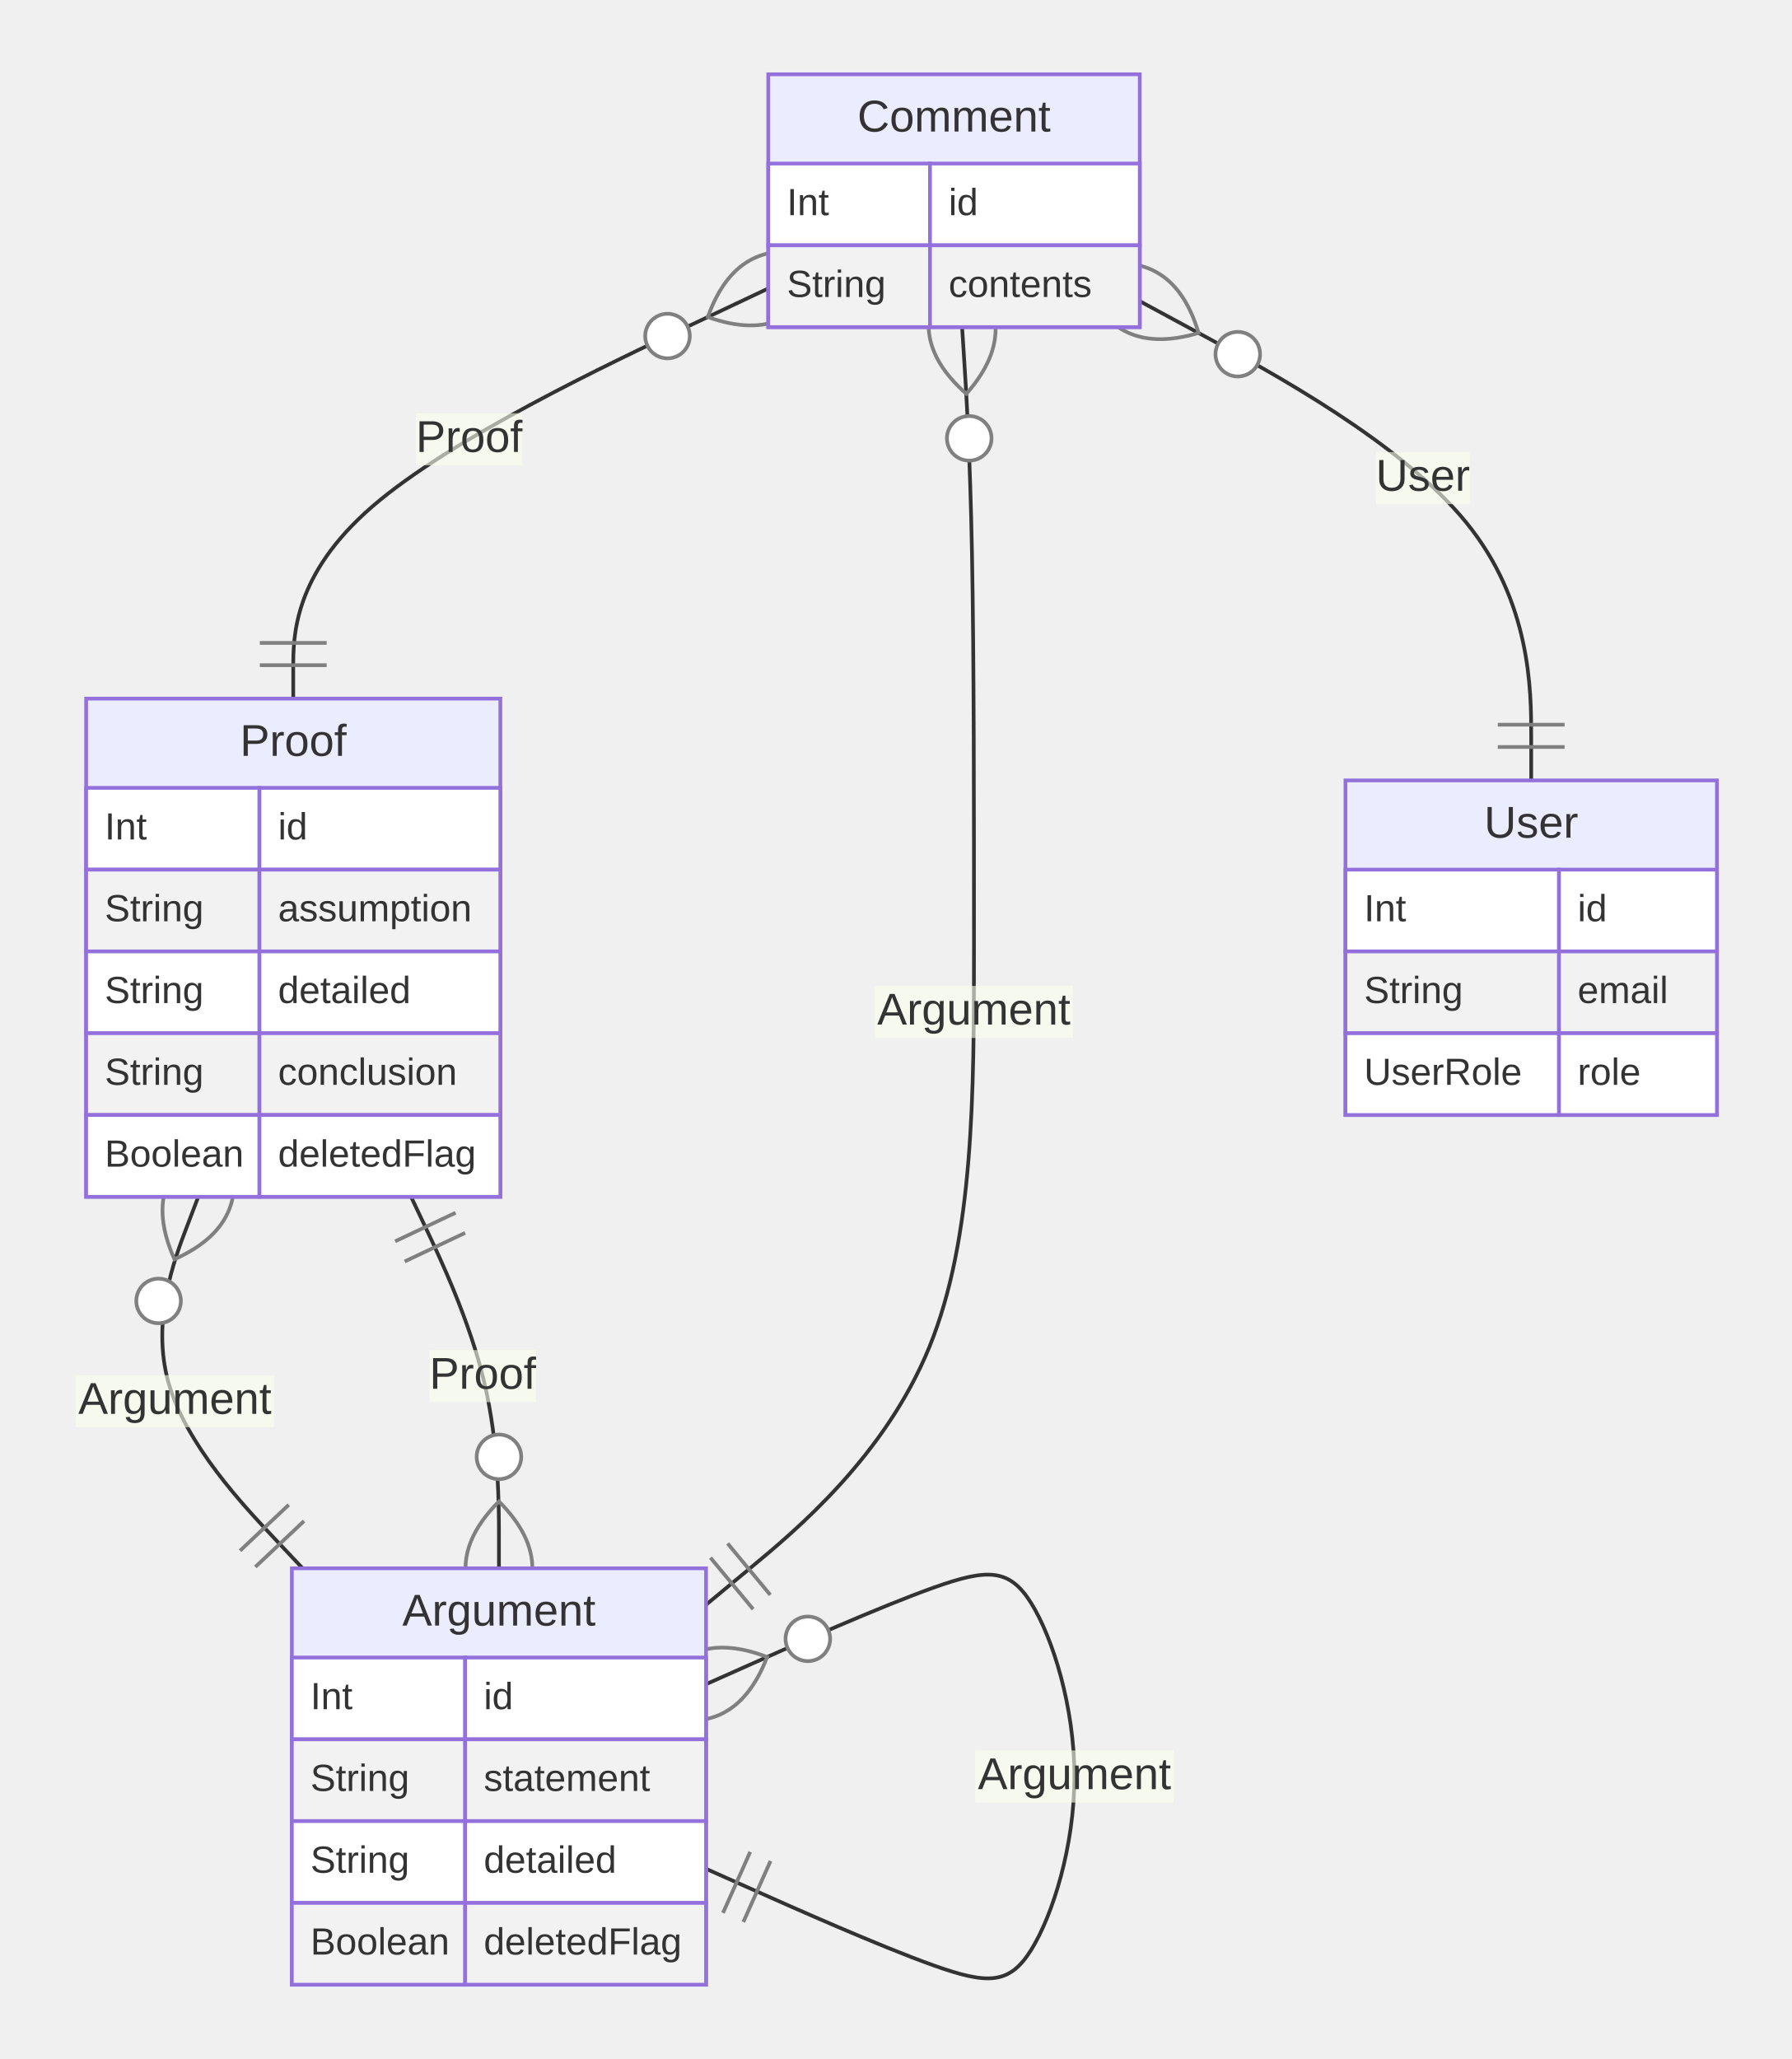
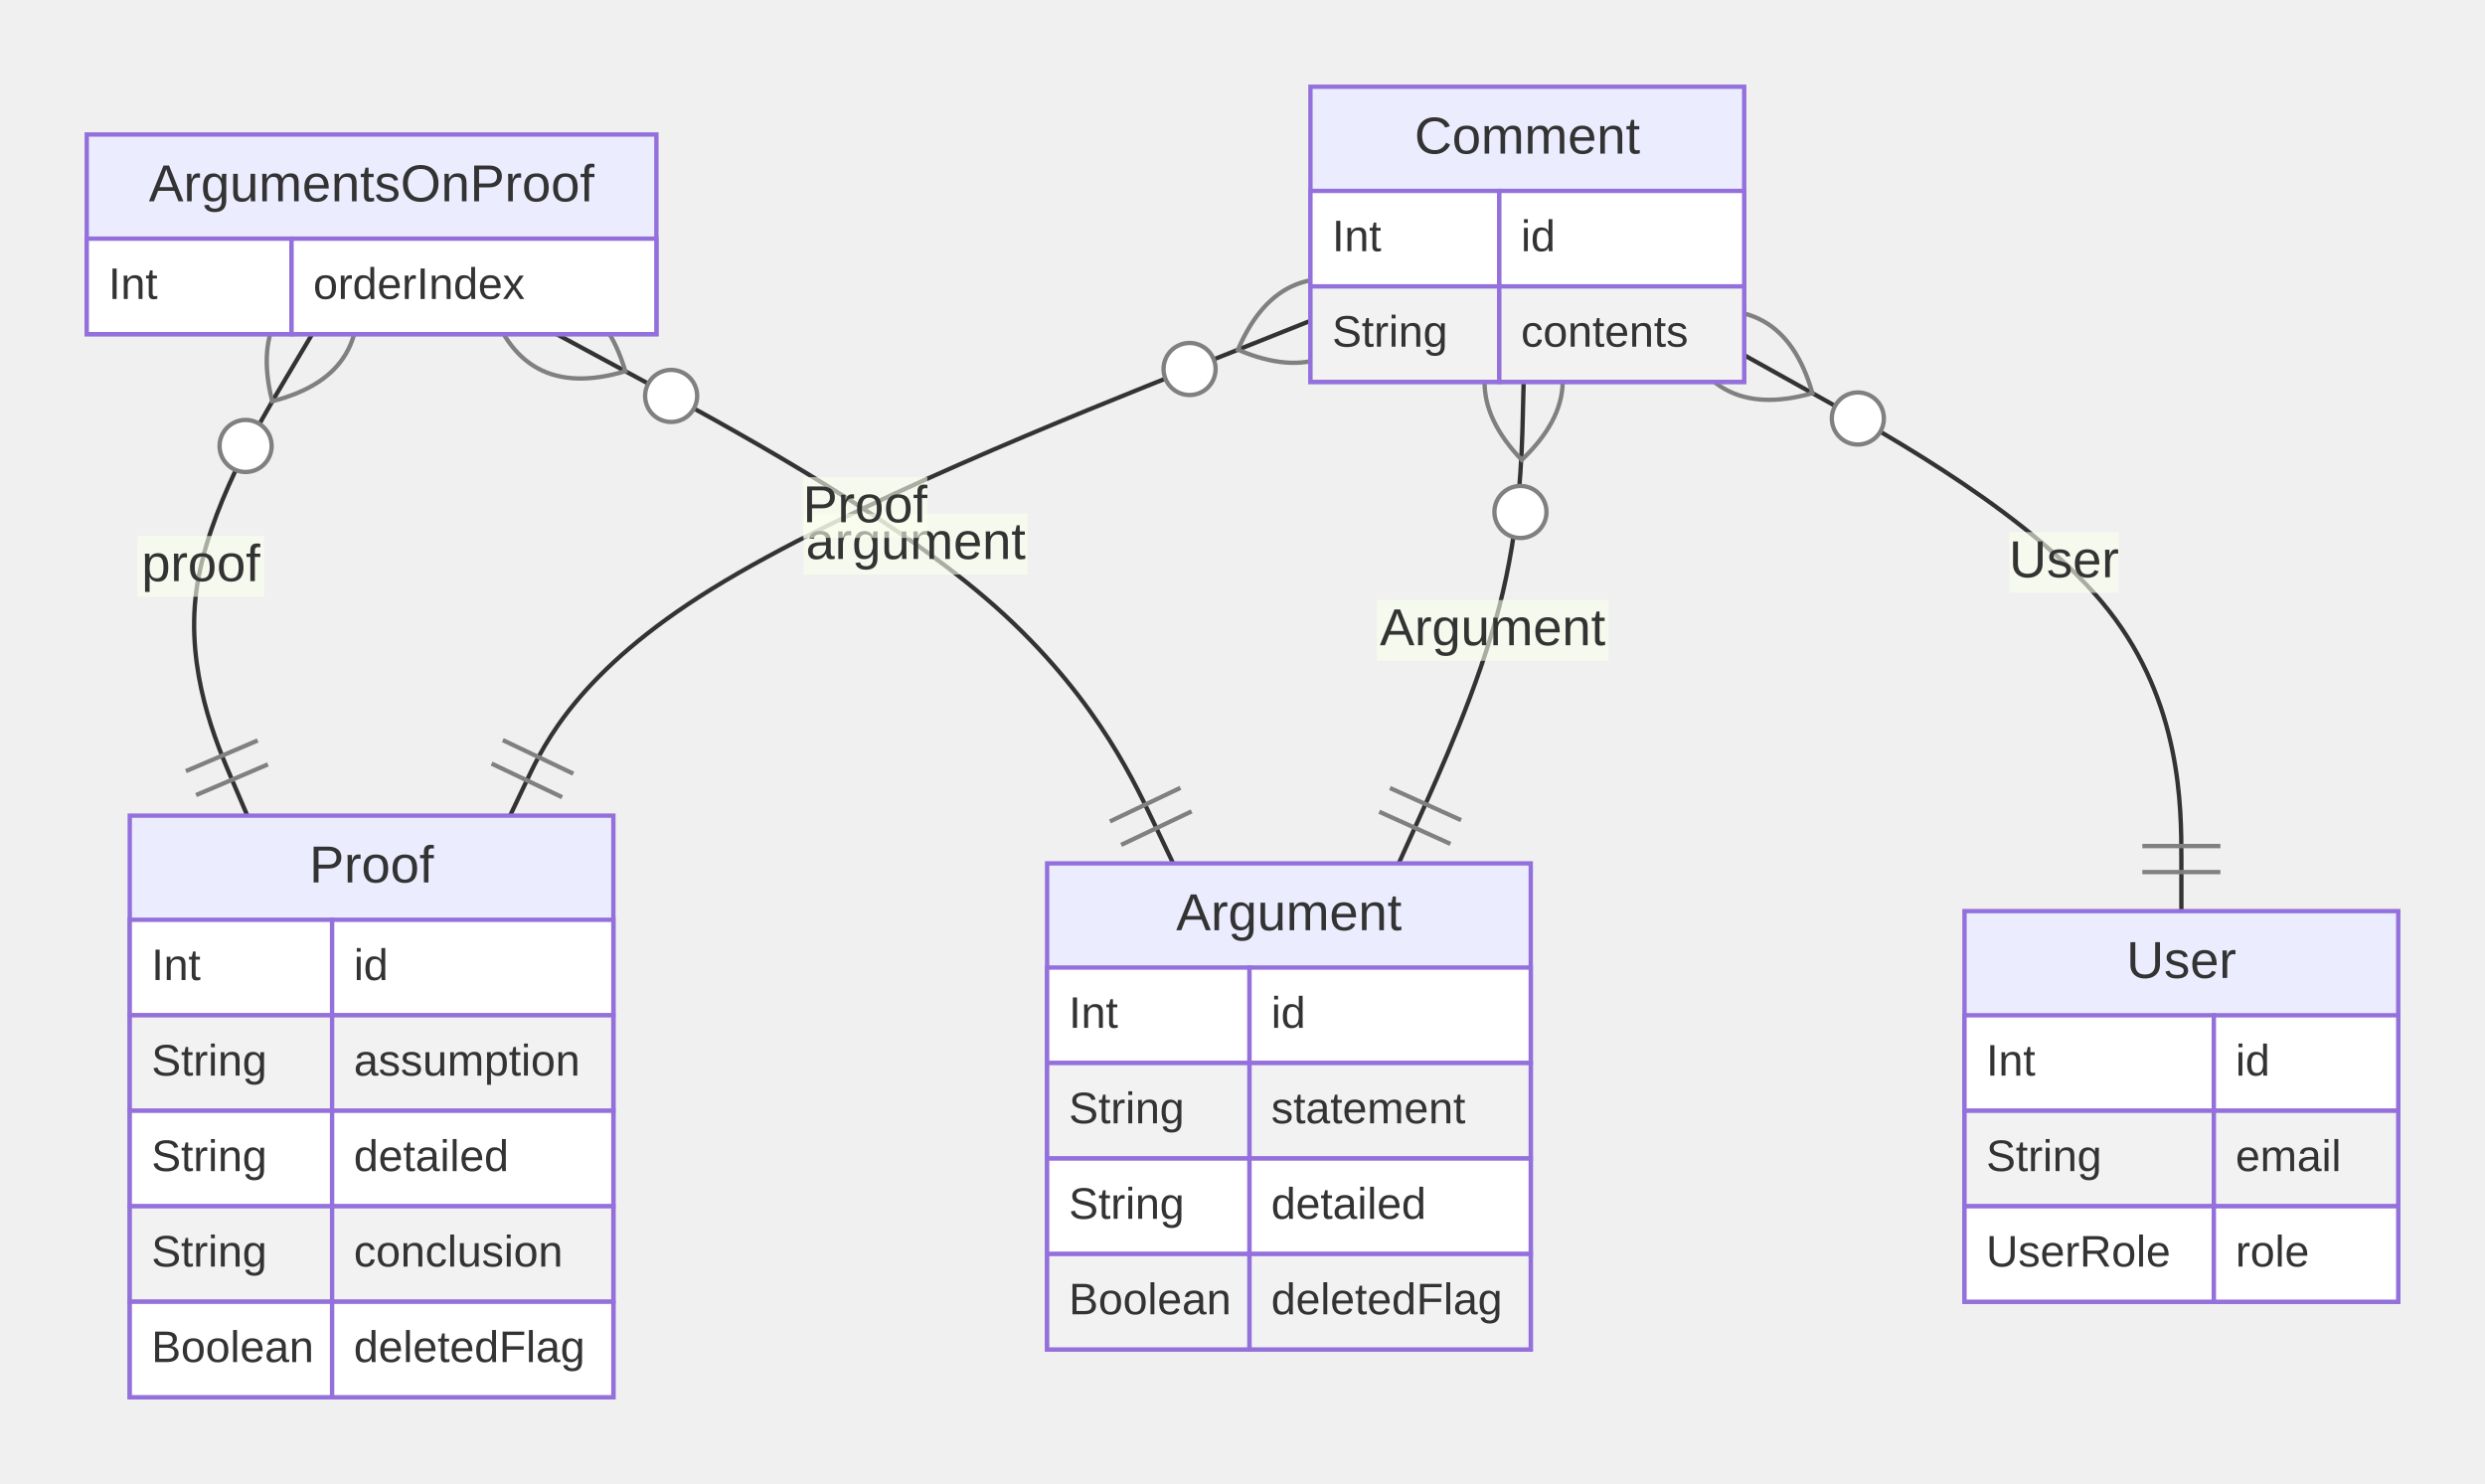
- <svg xmlns="http://www.w3.org/2000/svg" id="mermaid-svg" width="undefined" height="undefined" style="max-width: 482.188px;" viewBox="-3.188 0 482.188 554.219">
+ <svg xmlns="http://www.w3.org/2000/svg" id="mermaid-svg" width="undefined" height="undefined" style="max-width: 572.914px;" viewBox="0 0 572.914 342.141">
  <style>#mermaid-svg{font-family:"trebuchet ms",verdana,arial,sans-serif;font-size:16px;fill:#333;}#mermaid-svg .error-icon{fill:#552222;}#mermaid-svg .error-text{fill:#552222;stroke:#552222;}#mermaid-svg .edge-thickness-normal{stroke-width:2px;}#mermaid-svg .edge-thickness-thick{stroke-width:3.5px;}#mermaid-svg .edge-pattern-solid{stroke-dasharray:0;}#mermaid-svg .edge-pattern-dashed{stroke-dasharray:3;}#mermaid-svg .edge-pattern-dotted{stroke-dasharray:2;}#mermaid-svg .marker{fill:#333333;}#mermaid-svg .marker.cross{stroke:#333333;}#mermaid-svg svg{font-family:"trebuchet ms",verdana,arial,sans-serif;font-size:16px;}#mermaid-svg .entityBox{fill:#ECECFF;stroke:#9370DB;}#mermaid-svg .attributeBoxOdd{fill:#ffffff;stroke:#9370DB;}#mermaid-svg .attributeBoxEven{fill:#f2f2f2;stroke:#9370DB;}#mermaid-svg .relationshipLabelBox{fill:hsl(80,100%,96.275%);opacity:0.7;background-color:hsl(80,100%,96.275%);}#mermaid-svg .relationshipLabelBox rect{opacity:0.5;}#mermaid-svg .relationshipLine{stroke:#333333;}#mermaid-svg:root{--mermaid-font-family:"trebuchet ms",verdana,arial,sans-serif;}#mermaid-svg er{fill:apa;}</style>
  <g />
  <defs>
    <marker id="ONLY_ONE_START" refX="0" refY="9" markerWidth="18" markerHeight="18" orient="auto">
      <path stroke="gray" fill="none" d="M9,0 L9,18 M15,0 L15,18" />
    </marker>
  </defs>
  <defs>
    <marker id="ONLY_ONE_END" refX="18" refY="9" markerWidth="18" markerHeight="18" orient="auto">
      <path stroke="gray" fill="none" d="M3,0 L3,18 M9,0 L9,18" />
    </marker>
  </defs>
  <defs>
    <marker id="ZERO_OR_ONE_START" refX="0" refY="9" markerWidth="30" markerHeight="18" orient="auto">
      <circle stroke="gray" fill="white" cx="21" cy="9" r="6" />
      <path stroke="gray" fill="none" d="M9,0 L9,18" />
    </marker>
  </defs>
  <defs>
    <marker id="ZERO_OR_ONE_END" refX="30" refY="9" markerWidth="30" markerHeight="18" orient="auto">
      <circle stroke="gray" fill="white" cx="9" cy="9" r="6" />
      <path stroke="gray" fill="none" d="M21,0 L21,18" />
    </marker>
  </defs>
  <defs>
    <marker id="ONE_OR_MORE_START" refX="18" refY="18" markerWidth="45" markerHeight="36" orient="auto">
      <path stroke="gray" fill="none" d="M0,18 Q 18,0 36,18 Q 18,36 0,18 M42,9 L42,27" />
    </marker>
  </defs>
  <defs>
    <marker id="ONE_OR_MORE_END" refX="27" refY="18" markerWidth="45" markerHeight="36" orient="auto">
      <path stroke="gray" fill="none" d="M3,9 L3,27 M9,18 Q27,0 45,18 Q27,36 9,18" />
    </marker>
  </defs>
  <defs>
    <marker id="ZERO_OR_MORE_START" refX="18" refY="18" markerWidth="57" markerHeight="36" orient="auto">
      <circle stroke="gray" fill="white" cx="48" cy="18" r="6" />
      <path stroke="gray" fill="none" d="M0,18 Q18,0 36,18 Q18,36 0,18" />
    </marker>
  </defs>
  <defs>
    <marker id="ZERO_OR_MORE_END" refX="39" refY="18" markerWidth="57" markerHeight="36" orient="auto">
      <circle stroke="gray" fill="white" cx="9" cy="18" r="6" />
      <path stroke="gray" fill="none" d="M21,18 Q39,0 57,18 Q39,36 21,18" />
    </marker>
  </defs>
-   <path class="er relationshipLine" d="M50.188,322.141L47.011,330.474C43.834,338.807,37.479,355.474,42.161,372.141C46.842,388.807,62.56,405.474,70.419,413.807L78.277,422.141" stroke="gray" fill="none" marker-end="url(#ONLY_ONE_END)" marker-start="url(#ZERO_OR_MORE_START)" />
-   <path class="er relationshipLine" d="M186.875,453.335L198.542,448.136C210.208,442.937,233.542,432.539,248.125,427.34C262.708,422.141,268.542,422.141,274.375,431.48C280.208,440.82,286.042,459.5,286.042,478.18C286.042,496.859,280.208,515.539,274.375,524.879C268.542,534.219,262.708,534.219,248.125,529.02C233.542,523.821,210.208,513.422,198.542,508.223L186.875,503.024" stroke="gray" fill="none" marker-end="url(#ONLY_ONE_END)" marker-start="url(#ZERO_OR_MORE_START)" />
-   <path class="er relationshipLine" d="M131.125,422.141L131.125,413.807C131.125,405.474,131.125,388.807,127.182,372.141C123.24,355.474,115.355,338.807,111.412,330.474L107.47,322.141" stroke="gray" fill="none" marker-end="url(#ONLY_ONE_END)" marker-start="url(#ZERO_OR_MORE_START)" />
-   <path class="er relationshipLine" d="M203.625,77.642L182.312,87.71C161,97.777,118.375,117.912,97.062,136.313C75.75,154.714,75.75,171.38,75.75,179.714L75.75,188.047" stroke="gray" fill="none" marker-end="url(#ONLY_ONE_END)" marker-start="url(#ZERO_OR_MORE_START)" />
-   <path class="er relationshipLine" d="M255.801,88.047L256.335,96.38C256.868,104.714,257.934,121.38,258.467,149.221C259,177.062,259,216.078,259,255.094C259,294.109,259,333.125,246.979,362.601C234.958,392.077,210.917,412.013,198.896,421.981L186.875,431.95" stroke="gray" fill="none" marker-end="url(#ONLY_ONE_END)" marker-start="url(#ZERO_OR_MORE_START)" />
-   <path class="er relationshipLine" d="M303.625,81.062L321.188,90.56C338.75,100.057,373.875,119.052,391.438,140.552C409,162.052,409,186.057,409,198.06L409,210.062" stroke="gray" fill="none" marker-end="url(#ONLY_ONE_END)" marker-start="url(#ZERO_OR_MORE_START)" />
-   <g id="Proof" transform="translate(20,188.0469 )">
+   <path class="er relationshipLine" d="M71.968,77.039L65.917,87.207C59.867,97.375,47.765,117.711,45.275,136.212C42.784,154.714,49.903,171.38,53.463,179.714L57.023,188.047" stroke="gray" fill="none" marker-end="url(#ONLY_ONE_END)" marker-start="url(#ZERO_OR_MORE_START)" />
+   <path class="er relationshipLine" d="M128.327,77.039L147.175,87.207C166.023,97.375,203.718,117.711,227.409,138.047C251.1,158.383,260.786,178.719,265.629,188.887L270.472,199.055" stroke="gray" fill="none" marker-end="url(#ONLY_ONE_END)" marker-start="url(#ZERO_OR_MORE_START)" />
+   <path class="er relationshipLine" d="M302.121,73.962L275.337,84.643C248.552,95.324,194.983,116.685,164.229,135.699C133.476,154.714,125.537,171.38,121.568,179.714L117.599,188.047" stroke="gray" fill="none" marker-end="url(#ONLY_ONE_END)" marker-start="url(#ZERO_OR_MORE_START)" />
+   <path class="er relationshipLine" d="M351.278,88.047L351.072,96.38C350.865,104.714,350.452,121.38,345.652,139.882C340.852,158.383,331.666,178.719,327.073,188.887L322.479,199.055" stroke="gray" fill="none" marker-end="url(#ONLY_ONE_END)" marker-start="url(#ZERO_OR_MORE_START)" />
+   <path class="er relationshipLine" d="M402.121,81.884L418.92,91.244C435.719,100.605,469.316,119.326,486.115,140.689C502.914,162.052,502.914,186.057,502.914,198.06L502.914,210.062" stroke="gray" fill="none" marker-end="url(#ONLY_ONE_END)" marker-start="url(#ZERO_OR_MORE_START)" />
+   <g id="Proof" transform="translate(29.91406,188.0469 )">
    <rect class="er entityBox" fill="honeydew" fill-opacity="100%" stroke="gray" x="0" y="0" width="111.5" height="134.094" />
    <text class="er entityLabel" id="entity-Proof" x="0" y="0" dominant-baseline="middle" text-anchor="middle" style="font-family: &quot;trebuchet ms&quot;, verdana, arial, sans-serif;; font-size: 12px" transform="translate(55.75,12.00781)">Proof</text>
    <rect class="er attributeBoxOdd" fill="honeydew" fill-opacity="100%" stroke="gray" x="0" y="24.016" width="46.656" height="22.016" />
    <text class="er entityLabel" id="entity-Proof-attr-1-type" x="0" y="0" dominant-baseline="middle" text-anchor="left" style="font-family: &quot;trebuchet ms&quot;, verdana, arial, sans-serif;; font-size: 10.2px" transform="translate(5,35.02344)">Int</text>
    <rect class="er attributeBoxOdd" fill="honeydew" fill-opacity="100%" stroke="gray" x="46.656" y="24.016" width="64.844" height="22.016" />
    <text class="er entityLabel" id="entity-Proof-attr-1-name" x="0" y="0" dominant-baseline="middle" text-anchor="left" style="font-family: &quot;trebuchet ms&quot;, verdana, arial, sans-serif;; font-size: 10.2px" transform="translate(51.65625,35.02344)">id</text>
    <rect class="er attributeBoxEven" fill="honeydew" fill-opacity="100%" stroke="gray" x="0" y="46.031" width="46.656" height="22.016" />
    <text class="er entityLabel" id="entity-Proof-attr-2-type" x="0" y="0" dominant-baseline="middle" text-anchor="left" style="font-family: &quot;trebuchet ms&quot;, verdana, arial, sans-serif;; font-size: 10.2px" transform="translate(5,57.03906)">String</text>
    <rect class="er attributeBoxEven" fill="honeydew" fill-opacity="100%" stroke="gray" x="46.656" y="46.031" width="64.844" height="22.016" />
    <text class="er entityLabel" id="entity-Proof-attr-2-name" x="0" y="0" dominant-baseline="middle" text-anchor="left" style="font-family: &quot;trebuchet ms&quot;, verdana, arial, sans-serif;; font-size: 10.2px" transform="translate(51.65625,57.03906)">assumption</text>
    <rect class="er attributeBoxOdd" fill="honeydew" fill-opacity="100%" stroke="gray" x="0" y="68.047" width="46.656" height="22.016" />
    <text class="er entityLabel" id="entity-Proof-attr-3-type" x="0" y="0" dominant-baseline="middle" text-anchor="left" style="font-family: &quot;trebuchet ms&quot;, verdana, arial, sans-serif;; font-size: 10.2px" transform="translate(5,79.05469)">String</text>
    <rect class="er attributeBoxOdd" fill="honeydew" fill-opacity="100%" stroke="gray" x="46.656" y="68.047" width="64.844" height="22.016" />
    <text class="er entityLabel" id="entity-Proof-attr-3-name" x="0" y="0" dominant-baseline="middle" text-anchor="left" style="font-family: &quot;trebuchet ms&quot;, verdana, arial, sans-serif;; font-size: 10.2px" transform="translate(51.65625,79.05469)">detailed</text>
    <rect class="er attributeBoxEven" fill="honeydew" fill-opacity="100%" stroke="gray" x="0" y="90.062" width="46.656" height="22.016" />
    <text class="er entityLabel" id="entity-Proof-attr-4-type" x="0" y="0" dominant-baseline="middle" text-anchor="left" style="font-family: &quot;trebuchet ms&quot;, verdana, arial, sans-serif;; font-size: 10.2px" transform="translate(5,101.0703)">String</text>
    <rect class="er attributeBoxEven" fill="honeydew" fill-opacity="100%" stroke="gray" x="46.656" y="90.062" width="64.844" height="22.016" />
    <text class="er entityLabel" id="entity-Proof-attr-4-name" x="0" y="0" dominant-baseline="middle" text-anchor="left" style="font-family: &quot;trebuchet ms&quot;, verdana, arial, sans-serif;; font-size: 10.2px" transform="translate(51.65625,101.0703)">conclusion</text>
    <rect class="er attributeBoxOdd" fill="honeydew" fill-opacity="100%" stroke="gray" x="0" y="112.078" width="46.656" height="22.016" />
    <text class="er entityLabel" id="entity-Proof-attr-5-type" x="0" y="0" dominant-baseline="middle" text-anchor="left" style="font-family: &quot;trebuchet ms&quot;, verdana, arial, sans-serif;; font-size: 10.2px" transform="translate(5,123.0859)">Boolean</text>
    <rect class="er attributeBoxOdd" fill="honeydew" fill-opacity="100%" stroke="gray" x="46.656" y="112.078" width="64.844" height="22.016" />
    <text class="er entityLabel" id="entity-Proof-attr-5-name" x="0" y="0" dominant-baseline="middle" text-anchor="left" style="font-family: &quot;trebuchet ms&quot;, verdana, arial, sans-serif;; font-size: 10.2px" transform="translate(51.65625,123.0859)">deletedFlag</text>
  </g>
-   <g id="Argument" transform="translate(75.375,422.1406 )">
+   <g id="Argument" transform="translate(241.4141,199.0547 )">
    <rect class="er entityBox" fill="honeydew" fill-opacity="100%" stroke="gray" x="0" y="0" width="111.5" height="112.078" />
    <text class="er entityLabel" id="entity-Argument" x="0" y="0" dominant-baseline="middle" text-anchor="middle" style="font-family: &quot;trebuchet ms&quot;, verdana, arial, sans-serif;; font-size: 12px" transform="translate(55.75,12.00781)">Argument</text>
    <rect class="er attributeBoxOdd" fill="honeydew" fill-opacity="100%" stroke="gray" x="0" y="24.016" width="46.656" height="22.016" />
    <text class="er entityLabel" id="entity-Argument-attr-1-type" x="0" y="0" dominant-baseline="middle" text-anchor="left" style="font-family: &quot;trebuchet ms&quot;, verdana, arial, sans-serif;; font-size: 10.2px" transform="translate(5,35.02344)">Int</text>
    <rect class="er attributeBoxOdd" fill="honeydew" fill-opacity="100%" stroke="gray" x="46.656" y="24.016" width="64.844" height="22.016" />
    <text class="er entityLabel" id="entity-Argument-attr-1-name" x="0" y="0" dominant-baseline="middle" text-anchor="left" style="font-family: &quot;trebuchet ms&quot;, verdana, arial, sans-serif;; font-size: 10.2px" transform="translate(51.65625,35.02344)">id</text>
    <rect class="er attributeBoxEven" fill="honeydew" fill-opacity="100%" stroke="gray" x="0" y="46.031" width="46.656" height="22.016" />
    <text class="er entityLabel" id="entity-Argument-attr-2-type" x="0" y="0" dominant-baseline="middle" text-anchor="left" style="font-family: &quot;trebuchet ms&quot;, verdana, arial, sans-serif;; font-size: 10.2px" transform="translate(5,57.03906)">String</text>
    <rect class="er attributeBoxEven" fill="honeydew" fill-opacity="100%" stroke="gray" x="46.656" y="46.031" width="64.844" height="22.016" />
    <text class="er entityLabel" id="entity-Argument-attr-2-name" x="0" y="0" dominant-baseline="middle" text-anchor="left" style="font-family: &quot;trebuchet ms&quot;, verdana, arial, sans-serif;; font-size: 10.2px" transform="translate(51.65625,57.03906)">statement</text>
    <rect class="er attributeBoxOdd" fill="honeydew" fill-opacity="100%" stroke="gray" x="0" y="68.047" width="46.656" height="22.016" />
    <text class="er entityLabel" id="entity-Argument-attr-3-type" x="0" y="0" dominant-baseline="middle" text-anchor="left" style="font-family: &quot;trebuchet ms&quot;, verdana, arial, sans-serif;; font-size: 10.2px" transform="translate(5,79.05469)">String</text>
    <rect class="er attributeBoxOdd" fill="honeydew" fill-opacity="100%" stroke="gray" x="46.656" y="68.047" width="64.844" height="22.016" />
    <text class="er entityLabel" id="entity-Argument-attr-3-name" x="0" y="0" dominant-baseline="middle" text-anchor="left" style="font-family: &quot;trebuchet ms&quot;, verdana, arial, sans-serif;; font-size: 10.2px" transform="translate(51.65625,79.05469)">detailed</text>
    <rect class="er attributeBoxEven" fill="honeydew" fill-opacity="100%" stroke="gray" x="0" y="90.062" width="46.656" height="22.016" />
    <text class="er entityLabel" id="entity-Argument-attr-4-type" x="0" y="0" dominant-baseline="middle" text-anchor="left" style="font-family: &quot;trebuchet ms&quot;, verdana, arial, sans-serif;; font-size: 10.2px" transform="translate(5,101.0703)">Boolean</text>
    <rect class="er attributeBoxEven" fill="honeydew" fill-opacity="100%" stroke="gray" x="46.656" y="90.062" width="64.844" height="22.016" />
    <text class="er entityLabel" id="entity-Argument-attr-4-name" x="0" y="0" dominant-baseline="middle" text-anchor="left" style="font-family: &quot;trebuchet ms&quot;, verdana, arial, sans-serif;; font-size: 10.2px" transform="translate(51.65625,101.0703)">deletedFlag</text>
  </g>
-   <g id="User" transform="translate(359,210.0625 )">
+   <g id="ArgumentsOnProof" transform="translate(20,31.00781 )">
+     <rect class="er entityBox" fill="honeydew" fill-opacity="100%" stroke="gray" x="0" y="0" width="131.328" height="46.031" />
+     <text class="er entityLabel" id="entity-ArgumentsOnProof" x="0" y="0" dominant-baseline="middle" text-anchor="middle" style="font-family: &quot;trebuchet ms&quot;, verdana, arial, sans-serif;; font-size: 12px" transform="translate(65.66406,12.00781)">ArgumentsOnProof</text>
+     <rect class="er attributeBoxOdd" fill="honeydew" fill-opacity="100%" stroke="gray" x="0" y="24.016" width="47.219" height="22.016" />
+     <text class="er entityLabel" id="entity-ArgumentsOnProof-attr-1-type" x="0" y="0" dominant-baseline="middle" text-anchor="left" style="font-family: &quot;trebuchet ms&quot;, verdana, arial, sans-serif;; font-size: 10.2px" transform="translate(5,35.02344)">Int</text>
+     <rect class="er attributeBoxOdd" fill="honeydew" fill-opacity="100%" stroke="gray" x="47.219" y="24.016" width="84.109" height="22.016" />
+     <text class="er entityLabel" id="entity-ArgumentsOnProof-attr-1-name" x="0" y="0" dominant-baseline="middle" text-anchor="left" style="font-family: &quot;trebuchet ms&quot;, verdana, arial, sans-serif;; font-size: 10.2px" transform="translate(52.21875,35.02344)">orderIndex</text>
+   </g>
+   <g id="User" transform="translate(452.9141,210.0625 )">
    <rect class="er entityBox" fill="honeydew" fill-opacity="100%" stroke="gray" x="0" y="0" width="100" height="90.062" />
    <text class="er entityLabel" id="entity-User" x="0" y="0" dominant-baseline="middle" text-anchor="middle" style="font-family: &quot;trebuchet ms&quot;, verdana, arial, sans-serif;; font-size: 12px" transform="translate(50,12.00781)">User</text>
    <rect class="er attributeBoxOdd" fill="honeydew" fill-opacity="100%" stroke="gray" x="0" y="24.016" width="57.484" height="22.016" />
    <text class="er entityLabel" id="entity-User-attr-1-type" x="0" y="0" dominant-baseline="middle" text-anchor="left" style="font-family: &quot;trebuchet ms&quot;, verdana, arial, sans-serif;; font-size: 10.2px" transform="translate(5,35.02344)">Int</text>
    <rect class="er attributeBoxOdd" fill="honeydew" fill-opacity="100%" stroke="gray" x="57.484" y="24.016" width="42.516" height="22.016" />
    <text class="er entityLabel" id="entity-User-attr-1-name" x="0" y="0" dominant-baseline="middle" text-anchor="left" style="font-family: &quot;trebuchet ms&quot;, verdana, arial, sans-serif;; font-size: 10.2px" transform="translate(62.48438,35.02344)">id</text>
    <rect class="er attributeBoxEven" fill="honeydew" fill-opacity="100%" stroke="gray" x="0" y="46.031" width="57.484" height="22.016" />
    <text class="er entityLabel" id="entity-User-attr-2-type" x="0" y="0" dominant-baseline="middle" text-anchor="left" style="font-family: &quot;trebuchet ms&quot;, verdana, arial, sans-serif;; font-size: 10.2px" transform="translate(5,57.03906)">String</text>
    <rect class="er attributeBoxEven" fill="honeydew" fill-opacity="100%" stroke="gray" x="57.484" y="46.031" width="42.516" height="22.016" />
    <text class="er entityLabel" id="entity-User-attr-2-name" x="0" y="0" dominant-baseline="middle" text-anchor="left" style="font-family: &quot;trebuchet ms&quot;, verdana, arial, sans-serif;; font-size: 10.2px" transform="translate(62.48438,57.03906)">email</text>
    <rect class="er attributeBoxOdd" fill="honeydew" fill-opacity="100%" stroke="gray" x="0" y="68.047" width="57.484" height="22.016" />
    <text class="er entityLabel" id="entity-User-attr-3-type" x="0" y="0" dominant-baseline="middle" text-anchor="left" style="font-family: &quot;trebuchet ms&quot;, verdana, arial, sans-serif;; font-size: 10.2px" transform="translate(5,79.05469)">UserRole</text>
    <rect class="er attributeBoxOdd" fill="honeydew" fill-opacity="100%" stroke="gray" x="57.484" y="68.047" width="42.516" height="22.016" />
    <text class="er entityLabel" id="entity-User-attr-3-name" x="0" y="0" dominant-baseline="middle" text-anchor="left" style="font-family: &quot;trebuchet ms&quot;, verdana, arial, sans-serif;; font-size: 10.2px" transform="translate(62.48438,79.05469)">role</text>
  </g>
-   <g id="Comment" transform="translate(203.625,20 )">
+   <g id="Comment" transform="translate(302.1211,20 )">
    <rect class="er entityBox" fill="honeydew" fill-opacity="100%" stroke="gray" x="0" y="0" width="100" height="68.047" />
    <text class="er entityLabel" id="entity-Comment" x="0" y="0" dominant-baseline="middle" text-anchor="middle" style="font-family: &quot;trebuchet ms&quot;, verdana, arial, sans-serif;; font-size: 12px" transform="translate(50,12.00781)">Comment</text>
    <rect class="er attributeBoxOdd" fill="honeydew" fill-opacity="100%" stroke="gray" x="0" y="24.016" width="43.539" height="22.016" />
    <text class="er entityLabel" id="entity-Comment-attr-1-type" x="0" y="0" dominant-baseline="middle" text-anchor="left" style="font-family: &quot;trebuchet ms&quot;, verdana, arial, sans-serif;; font-size: 10.2px" transform="translate(5,35.02344)">Int</text>
    <rect class="er attributeBoxOdd" fill="honeydew" fill-opacity="100%" stroke="gray" x="43.539" y="24.016" width="56.461" height="22.016" />
    <text class="er entityLabel" id="entity-Comment-attr-1-name" x="0" y="0" dominant-baseline="middle" text-anchor="left" style="font-family: &quot;trebuchet ms&quot;, verdana, arial, sans-serif;; font-size: 10.2px" transform="translate(48.53906,35.02344)">id</text>
    <rect class="er attributeBoxEven" fill="honeydew" fill-opacity="100%" stroke="gray" x="0" y="46.031" width="43.539" height="22.016" />
    <text class="er entityLabel" id="entity-Comment-attr-2-type" x="0" y="0" dominant-baseline="middle" text-anchor="left" style="font-family: &quot;trebuchet ms&quot;, verdana, arial, sans-serif;; font-size: 10.2px" transform="translate(5,57.03906)">String</text>
    <rect class="er attributeBoxEven" fill="honeydew" fill-opacity="100%" stroke="gray" x="43.539" y="46.031" width="56.461" height="22.016" />
    <text class="er entityLabel" id="entity-Comment-attr-2-name" x="0" y="0" dominant-baseline="middle" text-anchor="left" style="font-family: &quot;trebuchet ms&quot;, verdana, arial, sans-serif;; font-size: 10.2px" transform="translate(48.53906,57.03906)">contents</text>
  </g>
-   <rect class="er relationshipLabelBox" x="17.187" y="370.156" width="53.406" height="14.016" fill="white" fill-opacity="85%" />
-   <text class="er relationshipLabel" id="rel1" x="43.891" y="377.164" text-anchor="middle" dominant-baseline="middle" style="font-family: &quot;trebuchet ms&quot;, verdana, arial, sans-serif;; font-size: 12px">Argument</text>
-   <rect class="er relationshipLabelBox" x="259.346" y="471.172" width="53.391" height="14.016" fill="white" fill-opacity="85%" />
-   <text class="er relationshipLabel" id="rel2" x="286.042" y="478.18" text-anchor="middle" dominant-baseline="middle" style="font-family: &quot;trebuchet ms&quot;, verdana, arial, sans-serif;; font-size: 12px">Argument</text>
-   <rect class="er relationshipLabelBox" x="112.415" y="363.4" width="28.688" height="14.016" fill="white" fill-opacity="85%" />
-   <text class="er relationshipLabel" id="rel3" x="126.758" y="370.408" text-anchor="middle" dominant-baseline="middle" style="font-family: &quot;trebuchet ms&quot;, verdana, arial, sans-serif;; font-size: 12px">Proof</text>
-   <rect class="er relationshipLabelBox" x="108.759" y="111.238" width="28.688" height="14.016" fill="white" fill-opacity="85%" />
-   <text class="er relationshipLabel" id="rel4" x="123.103" y="118.246" text-anchor="middle" dominant-baseline="middle" style="font-family: &quot;trebuchet ms&quot;, verdana, arial, sans-serif;; font-size: 12px">Proof</text>
-   <rect class="er relationshipLabelBox" x="232.257" y="265.367" width="53.406" height="14.016" fill="white" fill-opacity="85%" />
-   <text class="er relationshipLabel" id="rel5" x="258.96" y="272.375" text-anchor="middle" dominant-baseline="middle" style="font-family: &quot;trebuchet ms&quot;, verdana, arial, sans-serif;; font-size: 12px">Argument</text>
-   <rect class="er relationshipLabelBox" x="367.243" y="121.679" width="25.203" height="14.016" fill="white" fill-opacity="85%" />
-   <text class="er relationshipLabel" id="rel6" x="379.845" y="128.686" text-anchor="middle" dominant-baseline="middle" style="font-family: &quot;trebuchet ms&quot;, verdana, arial, sans-serif;; font-size: 12px">User</text>
+   <rect class="er relationshipLabelBox" x="31.686" y="123.574" width="29.234" height="14.016" fill="white" fill-opacity="85%" />
+   <text class="er relationshipLabel" id="rel1" x="46.303" y="130.582" text-anchor="middle" dominant-baseline="middle" style="font-family: &quot;trebuchet ms&quot;, verdana, arial, sans-serif;; font-size: 12px">proof</text>
+   <rect class="er relationshipLabelBox" x="185.3" y="118.453" width="51.641" height="14.016" fill="white" fill-opacity="85%" />
+   <text class="er relationshipLabel" id="rel2" x="211.121" y="125.461" text-anchor="middle" dominant-baseline="middle" style="font-family: &quot;trebuchet ms&quot;, verdana, arial, sans-serif;; font-size: 12px">argument</text>
+   <rect class="er relationshipLabelBox" x="185.098" y="109.999" width="28.688" height="14.016" fill="white" fill-opacity="85%" />
+   <text class="er relationshipLabel" id="rel3" x="199.442" y="117.006" text-anchor="middle" dominant-baseline="middle" style="font-family: &quot;trebuchet ms&quot;, verdana, arial, sans-serif;; font-size: 12px">Proof</text>
+   <rect class="er relationshipLabelBox" x="317.424" y="138.341" width="53.406" height="14.016" fill="white" fill-opacity="85%" />
+   <text class="er relationshipLabel" id="rel4" x="344.127" y="145.349" text-anchor="middle" dominant-baseline="middle" style="font-family: &quot;trebuchet ms&quot;, verdana, arial, sans-serif;; font-size: 12px">Argument</text>
+   <rect class="er relationshipLabelBox" x="463.255" y="122.674" width="25.203" height="14.016" fill="white" fill-opacity="85%" />
+   <text class="er relationshipLabel" id="rel5" x="475.856" y="129.681" text-anchor="middle" dominant-baseline="middle" style="font-family: &quot;trebuchet ms&quot;, verdana, arial, sans-serif;; font-size: 12px">User</text>
</svg>
